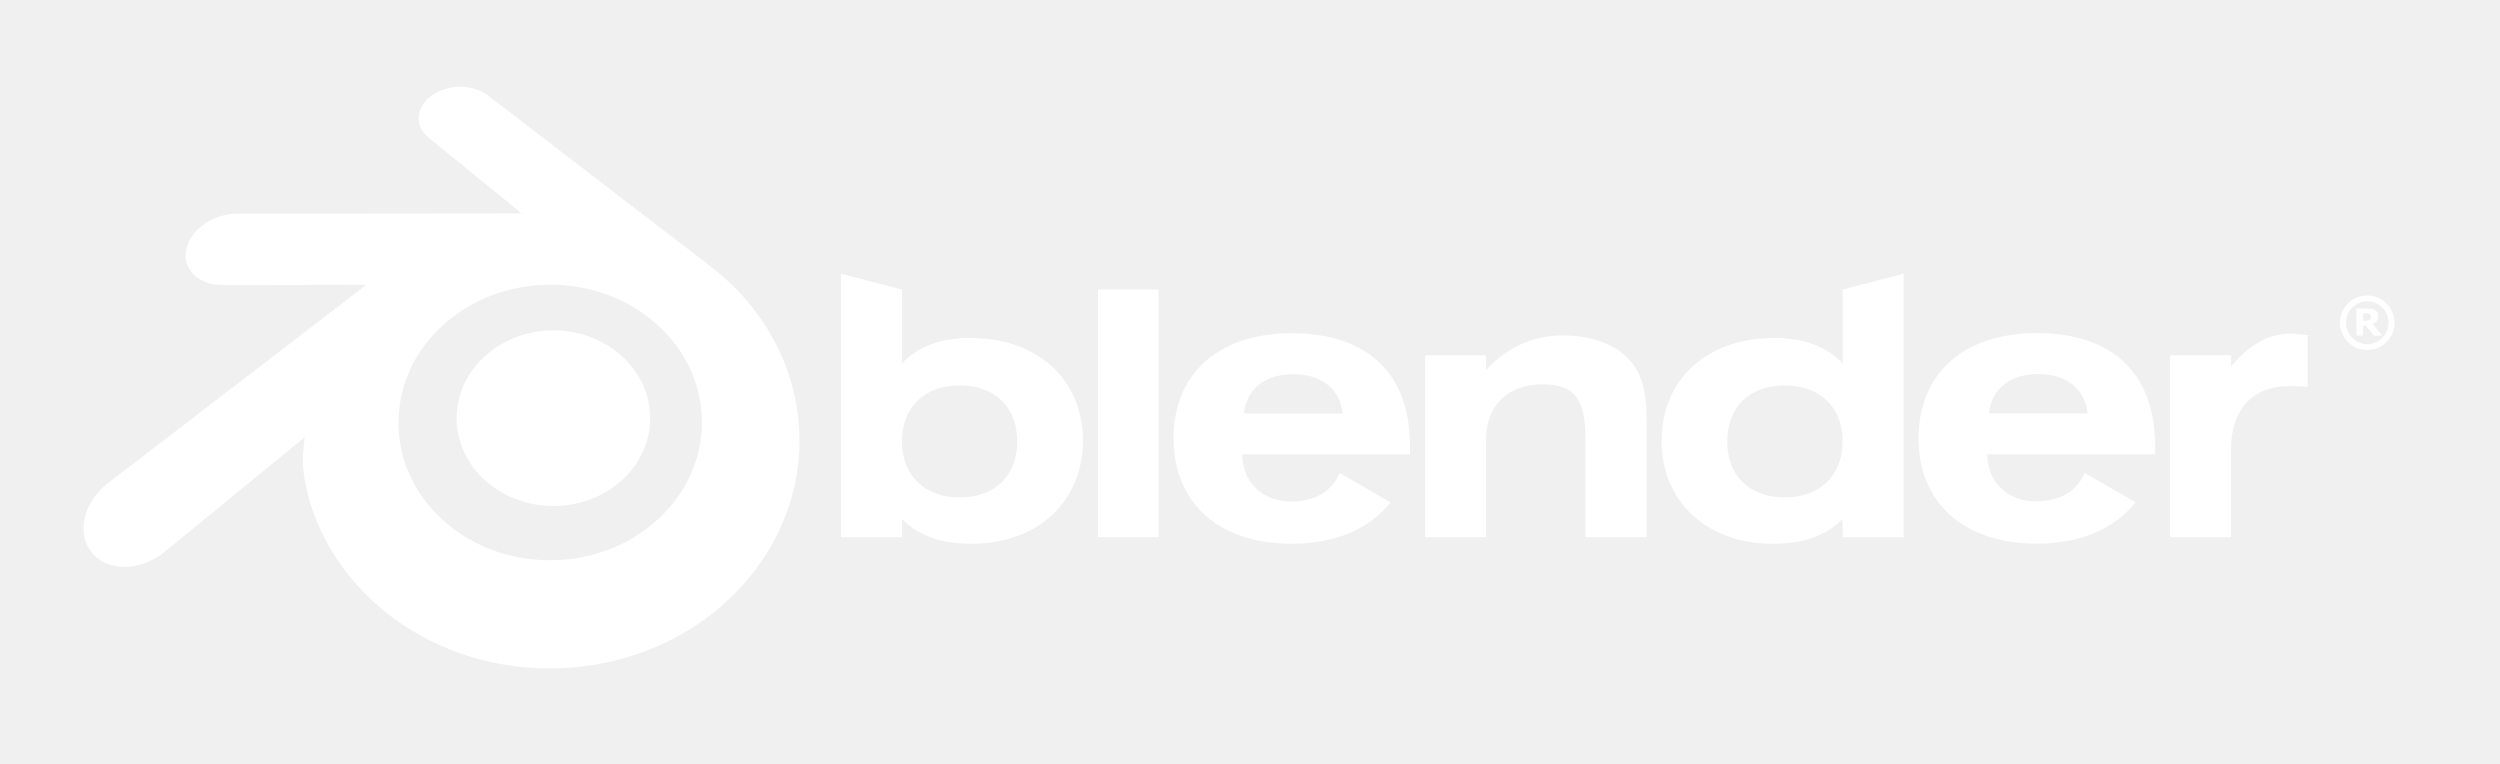
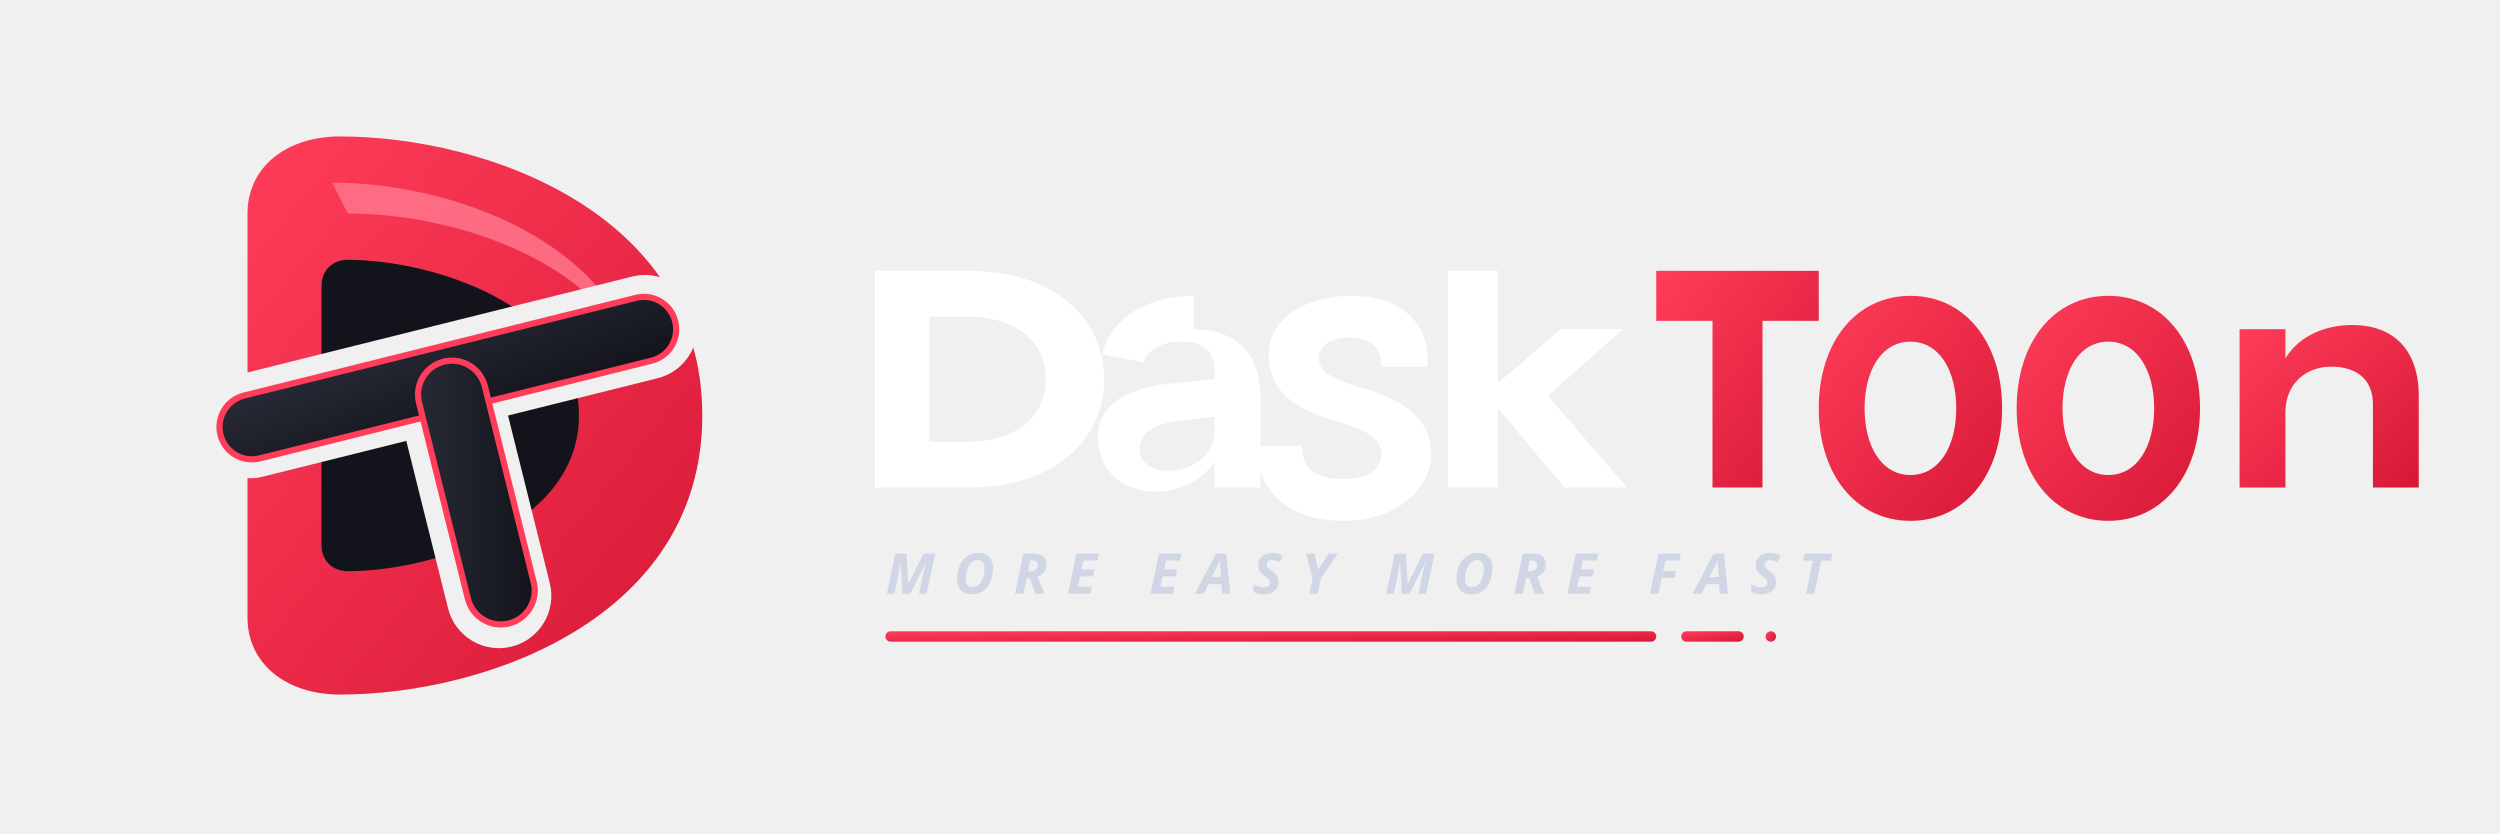
- <svg xmlns="http://www.w3.org/2000/svg" id="svg13" clip-rule="evenodd" fill-rule="evenodd" height="1600" stroke-linejoin="round" stroke-miterlimit="1.414" viewBox="0 0 5236.364 1600" width="5236.364">
-   <g id="logo" clip-rule="evenodd" fill-rule="evenodd" stroke-linejoin="round" stroke-miterlimit="1.414" transform="matrix(2.821301 0 0 2.951089 -223.5763 -1941.924)">
-     <g id="blender_white" fill="none">
-       <path id="path1" clip-rule="evenodd" d="m387.513-348.729s-117.336 0-120.645 0c-.074-.057-.141-.126-.212-.181-.018-.017-17.749-13.638-18.282-14.05-.031-.023-.061-.046-.061-.046-2.841-2.175-7.061-2.221-10.052-.125-1.871 1.309-2.995 3.289-3.079 5.431-.002.085-.007.171-.007.258 0 1.111.295 2.184.828 3.148-5.49.005-11.012.011-11.012.011-4.118.003-7.842 2.781-8.692 6.462-.121.528-.182 1.06-.182 1.588 0 1.54.512 3.033 1.481 4.259 1.091 1.371 2.665 2.294 4.461 2.654-5.187 3.983-10.37 7.96-10.375 7.965-.037.027-.067.052-.093.069-2.08 1.598-3.45 3.912-3.76 6.348-.046.357-.068.711-.068 1.062 0 1.754.56 3.422 1.622 4.785 1.293 1.654 3.201 2.704 5.374 2.951 2.49.288 5.11-.51 7.183-2.186.013-.01 2.58-2.115 5.287-4.329.993 2.397 2.386 4.619 4.186 6.606 2.316 2.559 5.131 4.581 8.362 6.011 3.396 1.505 7.035 2.265 10.817 2.256 3.785-.007 7.422-.776 10.813-2.29 3.238-1.449 6.047-3.478 8.354-6.033.339-.378.651-.776.963-1.176h116.789c9.226 0 16.723-7.053 16.723-15.722 0-8.671-7.497-15.726-16.723-15.726z" stroke-linejoin="round" stroke-miterlimit="1.414" transform="matrix(9.375329 0 0 8.962994 -1861.092 3942.818)" />
+ <svg xmlns="http://www.w3.org/2000/svg" id="dasktoon_logo_large" viewBox="0 0 1200 400" width="1200" height="400">
+   <defs>
+     <linearGradient id="toon_red_lg" x1="0%" y1="0%" x2="100%" y2="100%">
+       <stop offset="0%" stop-color="#FF3D5A" />
+       <stop offset="100%" stop-color="#D61836" />
+     </linearGradient>
+     <linearGradient id="toon_black_lg" x1="0%" y1="0%" x2="100%" y2="100%">
+       <stop offset="0%" stop-color="#282A36" />
+       <stop offset="100%" stop-color="#12131A" />
+     </linearGradient>
+     <mask id="t_gap_mask_lg">
+       <rect x="0" y="0" width="512" height="512" fill="#FFFFFF" />
+       <g transform="rotate(-14 256 256)">
+         <rect x="90" y="196" width="332" height="68" rx="34" fill="#000000" />
+         <rect x="220" y="210" width="68" height="200" rx="34" fill="#000000" />
+       </g>
+     </mask>
+   </defs>
+   <g transform="translate(30, 10) scale(0.74)">
+     <g mask="url(#t_gap_mask_lg)">
+       <path d="M 120 125 C 120 95, 145 75, 180 75 C 275 75, 415 125, 415 256 C 415 387, 275 437, 180 437 C 145 437, 120 417, 120 387 Z" fill="url(#toon_red_lg)" />
+       <path d="M 185 155 C 240 155, 335 185, 335 256 C 335 327, 240 357, 185 357 C 175 357, 168 350, 168 340 L 168 172 C 168 162, 175 155, 185 155 Z" fill="#13141B" />
+       <path d="M 175 105 C 255 105, 360 145, 375 230 C 355 160, 260 125, 185 125 Z" fill="#FF758C" opacity="0.85" />
    </g>
-     <g>
-       <g id="blender_logo_blue" fill="#ffffff">
-         <path id="text10" clip-rule="evenodd" d="m2258.615 768.863q0 8.74-6.201 14.941-6.177 6.177-14.917 6.177-8.74 0-14.941-6.177-6.177-6.201-6.177-14.941 0-8.74 6.177-14.917 6.201-6.201 14.941-6.201 8.74 0 14.917 6.201 6.201 6.177 6.201 14.917zm-4.639 0q0-6.812-4.834-11.694-4.81-4.907-11.621-4.907-6.811 0-11.646 4.907-4.81 4.883-4.81 11.694 0 6.812 4.81 11.719 4.834 4.883 11.646 4.883 6.811 0 11.621-4.883 4.834-4.907 4.834-11.719zm-4.614 10.01h-6.616l-6.372-7.715h-2.1v7.715h-5.176v-21.021h7.983q2.222 0 3.564.171 1.343.171 2.661.879 1.44.806 2.1 1.953.684 1.147.684 2.856 0 2.295-1.294 3.784-1.294 1.489-3.369 2.319zm-9.033-14.771q0-.659-.293-1.196-.269-.562-.928-.903-.61-.342-1.416-.415-.781-.098-1.782-.098h-1.636v5.933h1.245q1.294 0 2.222-.171.928-.195 1.489-.635.561-.415.83-1.025.269-.61.269-1.489z" fill-rule="evenodd" stroke-linejoin="round" stroke-miterlimit="1.414" transform="matrix(.9571339 0 0 .9150384 -304.8792 183.5497)" />
-         <g fill-rule="nonzero" transform="matrix(9.375329 0 0 8.962994 -1861.092 3942.818)">
-           <path id="rect5" d="m273.554-344.804v20.861h4.827v-1.444c1.358 1.359 3.121 1.965 5.52 1.965 5.231 0 8.813-3.353 8.813-8.146 0-4.889-3.613-8.151-8.9-8.151-2.457 0-4.22.717-5.433 2.024v-5.865zm84.147 0-4.825 1.244v5.865c-1.219-1.307-2.983-2.024-5.435-2.024-5.29 0-8.902 3.262-8.902 8.151 0 4.793 3.587 8.146 8.815 8.146 2.397 0 4.157-.606 5.522-1.965v1.444h4.825zm-63.794 1.244v19.617h4.795v-19.617zm74.345 3.455c-5.836 0-9.365 3.241-9.365 8.324 0 5.114 3.584 8.35 9.365 8.35 3.469 0 6.159-1.189 7.817-3.279l-4.033-2.325c-.577 1.414-1.937 2.251-3.784 2.251-2.313 0-3.87-1.444-3.933-3.725h13.297v-.671c0-5.714-3.354-8.925-9.364-8.925zm-58.998.008c-5.839 0-9.361 3.242-9.361 8.325 0 5.114 3.582 8.35 9.361 8.35 3.468 0 6.16-1.185 7.821-3.278l-4.033-2.326c-.578 1.418-1.937 2.255-3.788 2.255-2.309 0-3.87-1.448-3.931-3.73h13.294v-.667c0-5.717-3.353-8.929-9.363-8.929zm79.09.033c-1.739 0-3.268.866-4.713 2.606v-.89h-4.825v14.405h4.825v-6.966c0-3.146 1.731-4.996 4.536-4.996.55 0 1.068-0 1.533.061v-4.107c-.577-.057-1.011-.113-1.356-.113zm-57.643.141c-2.312 0-4.362.921-6.069 2.743v-1.168h-4.822v14.405h4.822v-7.682c0-2.775 1.736-4.428 4.511-4.428 2.746 0 3.375 1.444 3.375 4.572v7.538h4.829v-8.579c0-2.054-.057-3.617-.926-4.912-1.041-1.568-3.057-2.489-5.72-2.489zm37.665 3.059c2.256 0 3.73 1.21 3.901 3.118h-7.8c.171-1.908 1.646-3.118 3.899-3.118zm-58.992.009c2.252 0 3.726 1.21 3.899 3.118h-7.805c.176-1.908 1.651-3.118 3.906-3.118zm-26.427.894c2.804 0 4.567 1.7 4.567 4.454 0 2.714-1.791 4.415-4.567 4.415-2.774 0-4.566-1.761-4.566-4.446 0-2.693 1.792-4.423 4.566-4.423zm65.359 0c2.776 0 4.57 1.73 4.57 4.423 0 2.685-1.794 4.446-4.57 4.446-2.778 0-4.572-1.701-4.572-4.415 0-2.754 1.77-4.454 4.572-4.454z" />
-           <path id="path2" clip-rule="evenodd" d="m243.13-333.715c.106-1.891 1.032-3.557 2.429-4.738 1.37-1.16 3.214-1.869 5.226-1.869 2.01 0 3.854.709 5.225 1.869 1.396 1.181 2.322 2.847 2.429 4.736.106 1.943-.675 3.748-2.045 5.086-1.397 1.361-3.384 2.215-5.609 2.215s-4.216-.854-5.612-2.215c-1.371-1.338-2.15-3.143-2.043-5.084z" stroke-linejoin="round" stroke-miterlimit="1.414" />
-         </g>
-       </g>
-       <g id="blender_logo_orange" fill="#ffffff">
-         <path id="path3" clip-rule="evenodd" d="m230.94-329.894c.013.74.249 2.178.603 3.301.744 2.377 2.006 4.576 3.762 6.514 1.802 1.992 4.021 3.592 6.584 4.728 2.694 1.193 5.613 1.801 8.645 1.796 3.027-.004 5.946-.624 8.64-1.826 2.563-1.147 4.78-2.754 6.579-4.747 1.755-1.946 3.015-4.149 3.761-6.526.375-1.201.612-2.42.707-3.643.093-1.205.054-2.412-.117-3.618-.334-2.35-1.147-4.555-2.399-6.565-1.145-1.847-2.621-3.464-4.376-4.825l.004-.003-17.711-13.599c-.016-.012-.029-.025-.046-.036-1.162-.892-3.116-.889-4.394.005-1.292.904-1.44 2.399-.29 3.342l-.005.005 7.387 6.007-22.515.024c-.011 0-.022 0-.03 0-1.861.002-3.65 1.223-4.004 2.766-.364 1.572.9 2.876 2.835 2.883l-.003.007 11.412-.022-20.364 15.631c-.026.019-.054.039-.078.058-1.921 1.471-2.542 3.917-1.332 5.465 1.228 1.574 3.839 1.577 5.78.009l11.114-9.096s-.162 1.228-.149 1.965zm28.559 4.112c-2.29 2.333-5.496 3.656-8.965 3.663-3.474.006-6.68-1.305-8.97-3.634-1.119-1.135-1.941-2.441-2.448-3.832-.497-1.367-.69-2.818-.562-4.282.121-1.431.547-2.796 1.227-4.031.668-1.214 1.588-2.311 2.724-3.239 2.226-1.814 5.06-2.796 8.024-2.8 2.967-.004 5.799.969 8.027 2.777 1.134.924 2.053 2.017 2.721 3.229.683 1.234 1.106 2.594 1.232 4.029.126 1.462-.067 2.911-.564 4.279-.508 1.395-1.327 2.701-2.446 3.841z" fill-rule="nonzero" stroke-linejoin="round" stroke-miterlimit="1.414" transform="matrix(9.375329 0 0 8.962994 -1861.092 3942.818)" />
-       </g>
+     <g transform="rotate(-14 256 256)">
+       <rect x="104" y="210" width="304" height="42" rx="21" fill="url(#toon_black_lg)" stroke="#FF3D5A" stroke-width="4" />
+       <rect x="234" y="220" width="44" height="175" rx="22" fill="url(#toon_black_lg)" stroke="#FF3D5A" stroke-width="4" />
+     </g>
+   </g>
+   <g transform="translate(420, 130)">
+     <path d="M 0 0 L 45 0 C 85 0 110 22 110 52 C 110 82 85 104 45 104 L 0 104 Z M 26 22 L 26 82 L 44 82 C 68 82 82 70 82 52 C 82 34 68 22 44 22 Z" fill="#FFFFFF" />
+     <g transform="translate(125, 28)">
+       <path d="M 28 0 C 48 0 60 12 60 32 L 60 76 L 38 76 L 38 64 C 32 72 22 78 10 78 C -6 78 -18 68 -18 52 C -18 36 -4 28 18 26 L 38 24 L 38 20 C 38 10 32 6 22 6 C 12 6 6 10 4 16 L -16 12 C -12 -4 4 -16 28 -16 Z M 38 42 L 20 44 C 8 46 2 50 2 58 C 2 64 8 68 16 68 C 28 68 38 60 38 48 Z" fill="#FFFFFF" />
+     </g>
+     <g transform="translate(205, 28)">
+       <path d="M 24 -16 C 48 -16 62 -2 60 18 L 38 18 C 38 8 32 4 22 4 C 14 4 8 8 8 14 C 8 20 14 24 28 28 C 50 34 62 44 62 60 C 62 76 46 92 20 92 C -8 92 -22 76 -22 56 L 0 56 C 0 68 8 72 20 72 C 30 72 38 68 38 60 C 38 52 30 48 16 44 C -6 38 -16 28 -16 12 C -16 -4 0 -16 24 -16 Z" fill="#FFFFFF" />
+     </g>
+     <g transform="translate(275, 0)">
+       <path d="M 0 0 L 24 0 L 24 54 L 54 28 L 84 28 L 48 60 L 86 104 L 56 104 L 24 66 L 24 104 L 0 104 Z" fill="#FFFFFF" />
+     </g>
+     <g transform="translate(375, 0)">
+       <path d="M 0 0 L 78 0 L 78 24 L 51 24 L 51 104 L 27 104 L 27 24 L 0 24 Z" fill="url(#toon_red_lg)" />
+     </g>
+     <g transform="translate(465, 28)">
+       <path d="M 32 -16 C 58 -16 76 6 76 38 C 76 70 58 92 32 92 C 6 92 -12 70 -12 38 C -12 6 6 -16 32 -16 Z M 32 6 C 18 6 10 20 10 38 C 10 56 18 70 32 70 C 46 70 54 56 54 38 C 54 20 46 6 32 6 Z" fill="url(#toon_red_lg)" />
+     </g>
+     <g transform="translate(560, 28)">
+       <path d="M 32 -16 C 58 -16 76 6 76 38 C 76 70 58 92 32 92 C 6 92 -12 70 -12 38 C -12 6 6 -16 32 -16 Z M 32 6 C 18 6 10 20 10 38 C 10 56 18 70 32 70 C 46 70 54 56 54 38 C 54 20 46 6 32 6 Z" fill="url(#toon_red_lg)" />
+     </g>
+     <g transform="translate(655, 28)">
+       <path d="M 0 0 L 22 0 L 22 14 C 28 4 40 -2 54 -2 C 74 -2 86 10 86 32 L 86 76 L 64 76 L 64 36 C 64 24 56 18 44 18 C 32 18 22 26 22 40 L 22 76 L 0 76 Z" fill="url(#toon_red_lg)" />
+     </g>
+   </g>
+   <g transform="translate(425, 285)">
+     <text x="0" y="0" font-family="'Montserrat', 'Trebuchet MS', 'Segoe UI', 'Arial Black', sans-serif" font-size="27" font-weight="800" font-style="italic" letter-spacing="9" fill="#D0D6E5">
+       MORE EASY MORE FAST
+     </text>
+     <g transform="translate(0, 18)">
+       <rect x="0" y="0" width="370" height="5" rx="2.5" fill="url(#toon_red_lg)" />
+       <rect x="382" y="0" width="30" height="5" rx="2.5" fill="url(#toon_red_lg)" />
+       <circle cx="425" cy="2.5" r="2.5" fill="url(#toon_red_lg)" />
    </g>
  </g>
</svg>
